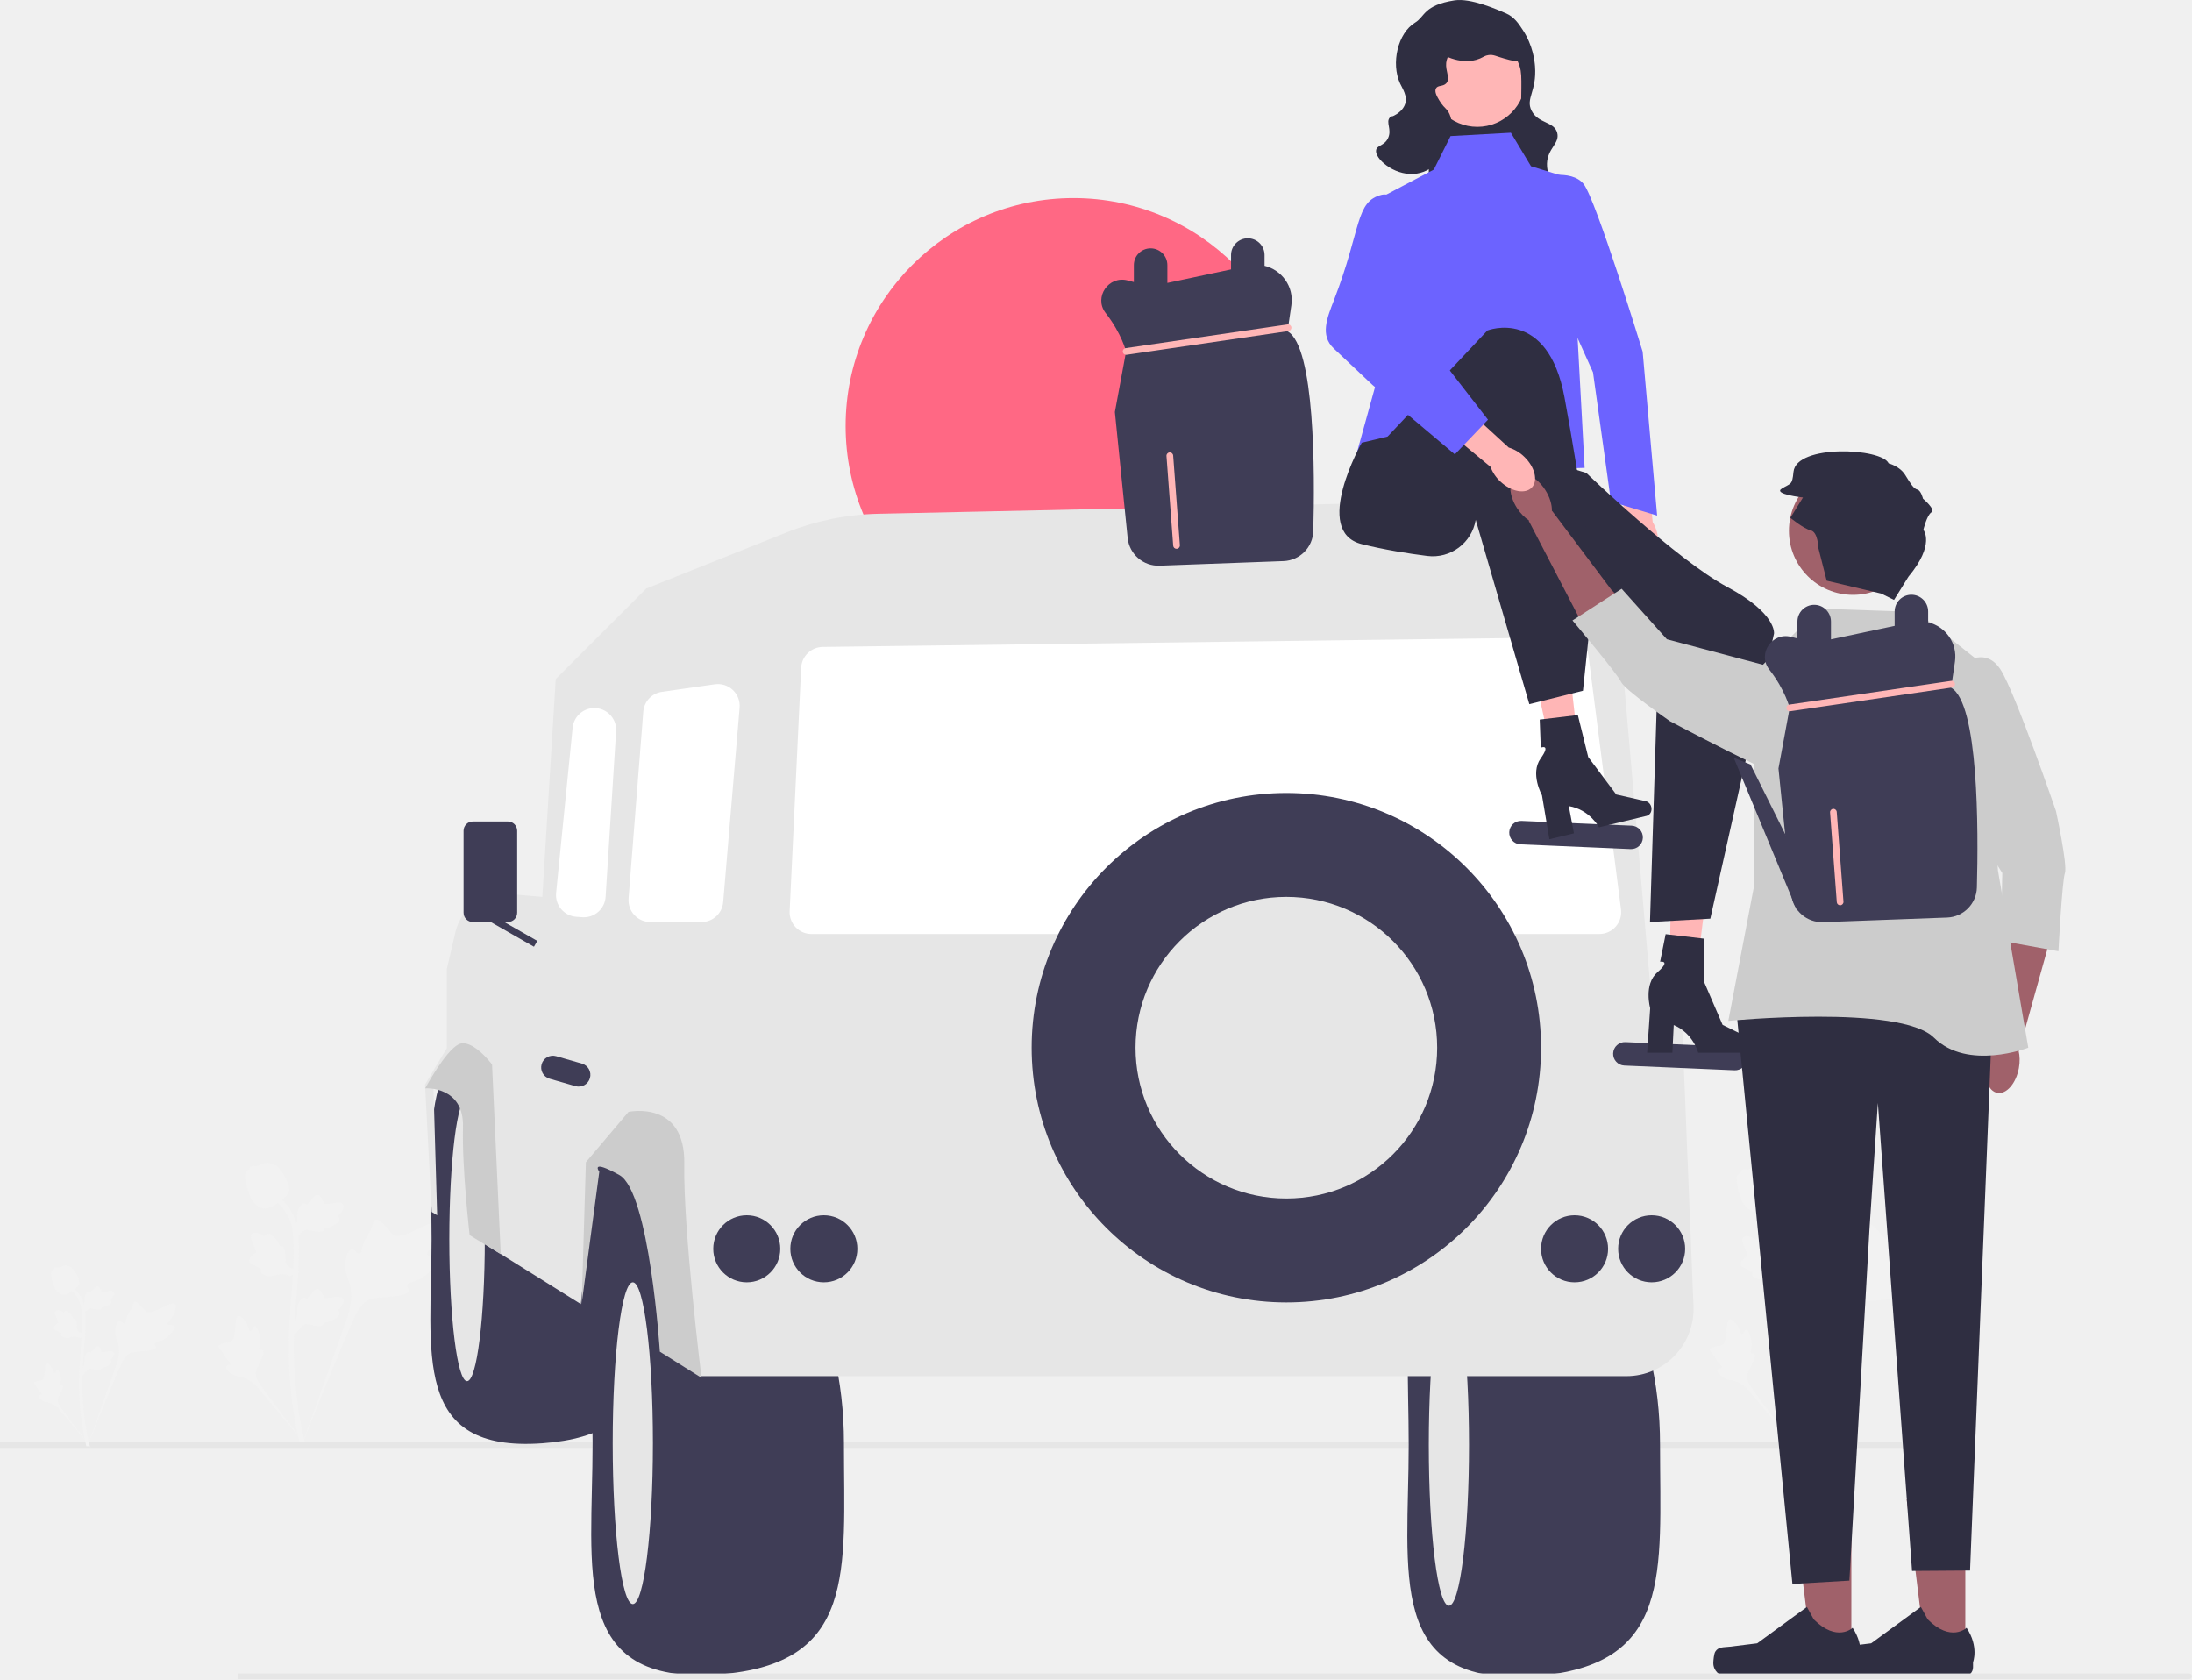
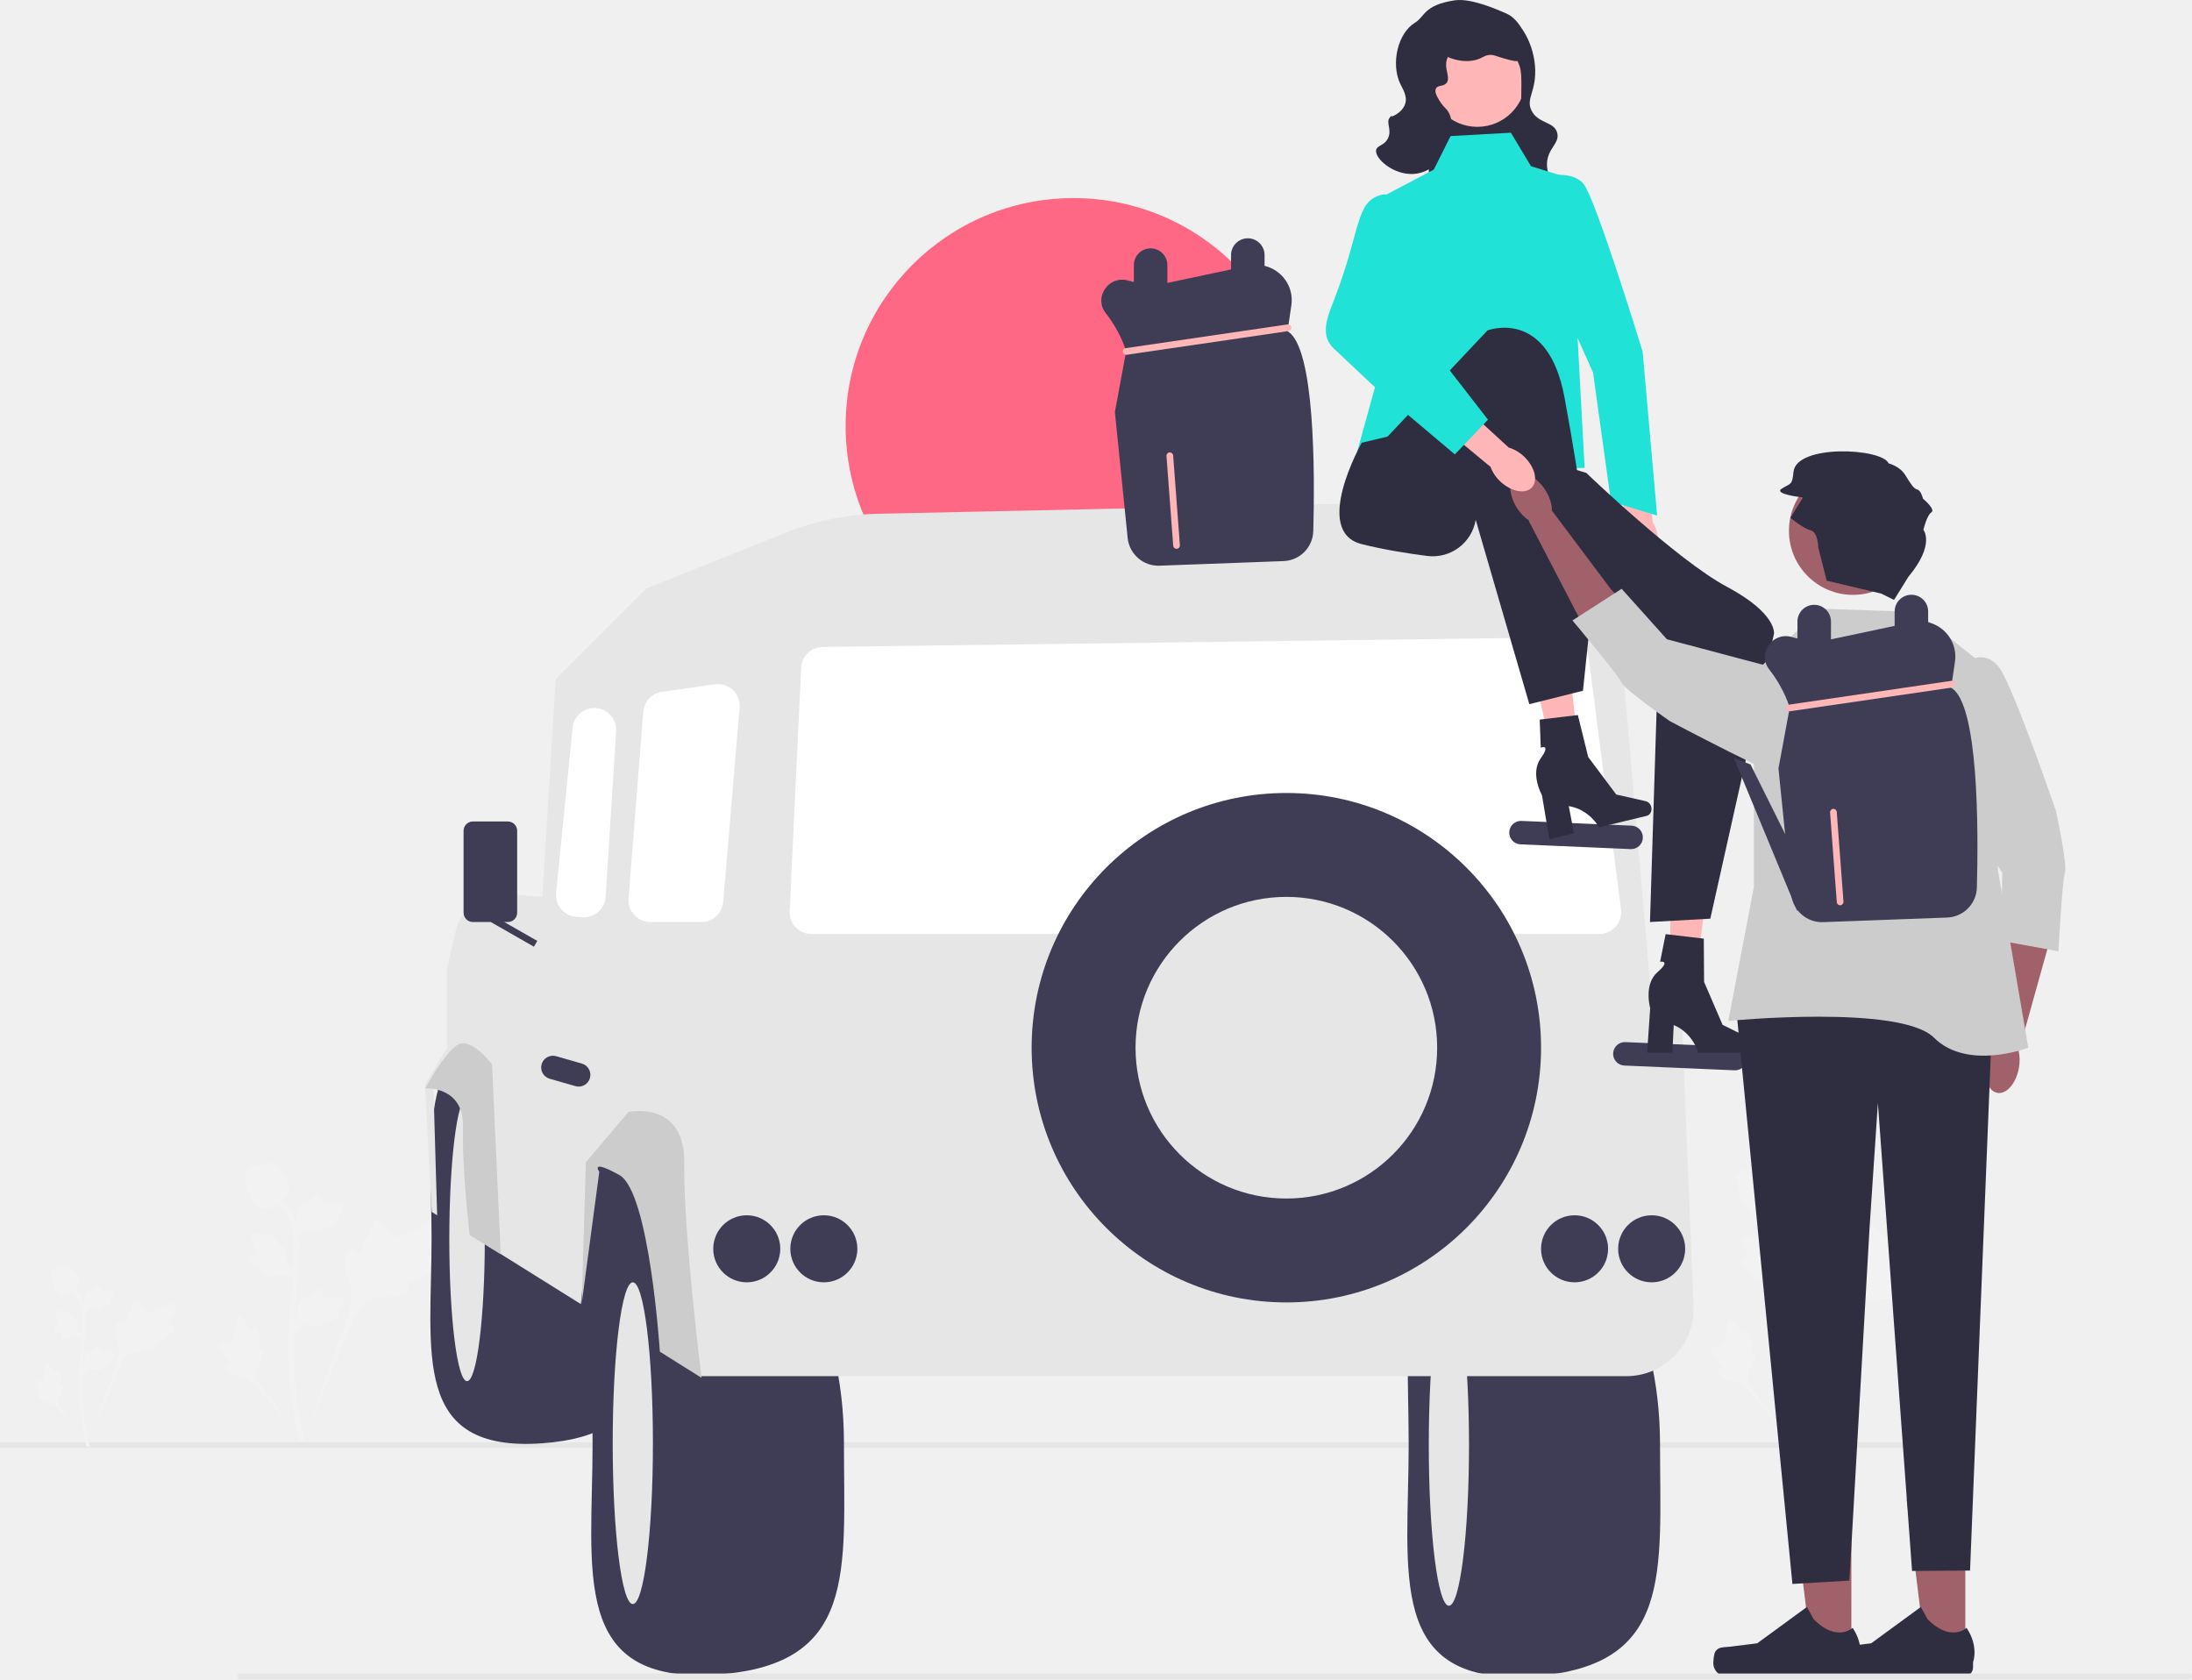
<svg xmlns="http://www.w3.org/2000/svg" width="654.04" height="501.005" viewBox="0 0 654.04 501.005">
  <g>
    <path d="M130.685,375.14c-.526-.888-2.803,.063-3.222-.743-.417-.803,1.698-2.025,2.907-4.819,.218-.504,1.592-3.678,.575-4.658-1.927-1.857-10.747,5.806-13.834,3.298-.677-.55-1.151-1.649-3.201-3.432-.816-.71-1.309-1.03-1.786-.911-.677,.169-.731,1.076-1.457,2.858-1.089,2.673-1.733,2.511-2.368,4.644-.471,1.583-.363,2.503-.918,2.683-.784,.254-1.506-1.425-2.501-1.275-1.014,.153-1.628,2.108-1.821,3.572-.364,2.747,.645,4.559,1.204,6.465,.608,2.071,.968,5.221-.435,9.68l-13.888,39.129c3.066-8.029,11.944-30.039,15.674-38.219,1.077-2.361,2.266-4.756,4.707-5.701,2.351-.91,5.579-.367,9.694-1.358,.481-.116,1.814-.455,1.982-1.24,.139-.649-.646-1.011-.525-1.618,.162-.815,1.705-.825,3.6-1.765,1.337-.663,2.17-1.451,2.886-2.129,.216-.204,3.426-3.28,2.725-4.462Z" fill="#f2f2f2" />
    <path d="M76.045,395.739c-.587,.002-.778,1.394-1.294,1.367-.514-.027-.504-1.418-1.526-2.817-.184-.252-1.346-1.842-2.12-1.626-1.467,.41-.252,6.95-2.373,7.741-.466,.174-1.141,.089-2.608,.581-.584,.196-.883,.345-.962,.614-.112,.381,.317,.669,.982,1.54,.998,1.306,.732,1.575,1.596,2.502,.641,.688,1.124,.901,1.052,1.224-.102,.458-1.134,.328-1.347,.859-.217,.542,.565,1.407,1.228,1.925,1.243,.971,2.424,.999,3.521,1.274,1.192,.299,2.842,1.031,4.626,3.007l15.198,18.106c-3.056-3.822-11.297-14.529-14.236-18.72-.848-1.21-1.681-2.484-1.44-3.955,.232-1.416,1.43-2.844,2.131-5.15,.082-.269,.3-1.022-.036-1.331-.278-.255-.682,.025-.946-.209-.353-.314,.087-1.075,.173-2.276,.06-.847-.086-1.484-.212-2.031-.038-.165-.622-2.628-1.404-2.625Z" fill="#f2f2f2" />
    <path d="M87.765,398.37l-.354-3.16,.162-.24c.748-1.108,1.13-2.189,1.134-3.216,.001-.163-.007-.326-.014-.493-.031-.659-.069-1.478,.359-2.433,.24-.532,.912-1.765,1.924-1.613,.272,.038,.478,.163,.635,.31,.023-.037,.047-.073,.072-.113,.315-.481,.564-.687,.805-.885,.185-.153,.375-.31,.674-.682,.131-.163,.233-.307,.32-.427,.262-.365,.603-.799,1.206-.792,.644,.031,.981,.563,1.204,.915,.399,.629,.58,1.082,.7,1.382,.043,.11,.093,.233,.118,.272,.207,.305,1.894,.02,2.529-.084,1.427-.238,2.662-.444,3.171,.456,.365,.644,.094,1.495-.829,2.598-.288,.343-.593,.604-.865,.809,.225,.134,.426,.34,.508,.664h0c.192,.766-.466,1.533-1.956,2.284-.37,.188-.868,.438-1.566,.558-.329,.056-.625,.07-.878,.078-.005,.146-.04,.305-.129,.468-.262,.481-.806,.709-1.627,.654-.903-.047-1.647-.22-2.303-.371-.573-.131-1.066-.243-1.454-.217-.719,.058-1.272,.633-1.922,1.379l-1.623,1.896Z" fill="#f2f2f2" />
    <path d="M89.407,379.558l-2.966,1.144-.273-.096c-1.261-.443-2.404-.537-3.399-.281-.158,.041-.314,.089-.473,.139-.63,.197-1.413,.441-2.445,.27-.576-.097-1.939-.435-2.048-1.452-.032-.273,.037-.504,.139-.692-.041-.013-.083-.026-.127-.041-.545-.183-.807-.372-1.06-.554-.194-.14-.395-.284-.831-.479-.191-.086-.356-.148-.494-.201-.419-.161-.926-.381-1.072-.966-.134-.63,.296-1.092,.58-1.397,.507-.545,.899-.835,1.16-1.027,.095-.07,.202-.149,.233-.183,.243-.278-.461-1.837-.723-2.425-.592-1.32-1.105-2.463-.363-3.183,.53-.516,1.422-.47,2.723,.143,.405,.191,.735,.421,1.002,.632,.073-.252,.221-.499,.513-.66h0c.692-.38,1.601,.062,2.705,1.313,.275,.31,.644,.729,.937,1.373,.138,.304,.226,.587,.298,.83,.143-.032,.305-.039,.486,.006,.531,.131,.891,.6,1.046,1.408,.183,.886,.205,1.649,.226,2.322,.018,.587,.036,1.093,.159,1.461,.238,.68,.935,1.07,1.822,1.51l2.246,1.088Z" fill="#f2f2f2" />
    <path d="M87.765,370.25l-.354-3.16,.162-.24c.748-1.108,1.13-2.189,1.134-3.216,.001-.163-.007-.326-.014-.493-.031-.659-.069-1.478,.359-2.433,.24-.532,.912-1.765,1.924-1.613,.272,.038,.478,.163,.635,.31,.023-.037,.047-.073,.072-.113,.315-.481,.564-.687,.805-.885,.185-.153,.375-.31,.674-.682,.131-.163,.233-.307,.32-.427,.262-.365,.603-.799,1.206-.792,.644,.031,.981,.563,1.204,.915,.399,.629,.58,1.082,.7,1.382,.043,.11,.093,.233,.118,.272,.207,.305,1.894,.02,2.529-.084,1.427-.238,2.662-.444,3.171,.456,.365,.644,.094,1.495-.829,2.598-.288,.343-.593,.604-.865,.809,.225,.134,.426,.34,.508,.664h0c.192,.766-.466,1.533-1.956,2.284-.37,.188-.868,.438-1.566,.558-.329,.056-.625,.07-.878,.078-.005,.146-.04,.305-.129,.468-.262,.481-.806,.709-1.627,.654-.903-.047-1.647-.22-2.303-.371-.573-.131-1.066-.243-1.454-.217-.719,.058-1.272,.633-1.922,1.379l-1.623,1.896Z" fill="#f2f2f2" />
    <path d="M90.998,431.58l-.662-.415-.16-.764,.16,.764-.772,.088c-.012-.072-.054-.236-.117-.494-.346-1.413-1.399-5.712-2.278-12.483-.613-4.726-.96-9.585-1.032-14.445-.072-4.867,.159-8.551,.343-11.512,.14-2.234,.309-4.36,.475-6.432,.442-5.535,.86-10.763,.549-16.551-.069-1.292-.213-3.982-1.784-6.844-.912-1.66-2.167-3.134-3.732-4.379l.973-1.224c1.728,1.376,3.117,3.009,4.129,4.851,1.742,3.173,1.899,6.104,1.975,7.512,.316,5.89-.106,11.169-.553,16.757-.165,2.064-.334,4.182-.473,6.406-.183,2.934-.411,6.586-.34,11.39,.07,4.801,.413,9.601,1.018,14.268,.868,6.685,1.906,10.92,2.247,12.312,.182,.743,.22,.899,.034,1.193Z" fill="#f2f2f2" />
    <path d="M79.123,360.596c-.064,0-.129-.002-.195-.006-1.33-.072-2.562-.868-3.662-2.366-.516-.705-.78-1.509-1.306-3.112-.082-.247-.478-1.501-.719-3.227-.158-1.127-.138-1.599,.085-2.015,.248-.464,.649-.787,1.101-1.005-.02-.15-.004-.304,.061-.461,.266-.651,.974-.566,1.357-.525,.194,.024,.436,.056,.696,.043,.41-.02,.631-.142,.965-.325,.32-.175,.717-.394,1.307-.514,1.163-.243,2.137,.087,2.458,.195,1.69,.563,2.523,1.877,3.487,3.398,.192,.305,.852,1.416,1.288,2.938,.314,1.098,.27,1.587,.175,1.95-.192,.746-.646,1.173-1.799,2.116-1.204,.987-1.808,1.481-2.327,1.782-1.208,.697-1.966,1.135-2.973,1.135Z" fill="#f2f2f2" />
  </g>
  <g>
    <path d="M575.685,376.14c-.526-.888-2.803,.063-3.222-.743-.417-.803,1.698-2.025,2.907-4.819,.218-.504,1.592-3.678,.575-4.658-1.927-1.857-10.747,5.806-13.834,3.298-.677-.55-1.151-1.649-3.201-3.432-.816-.71-1.309-1.03-1.786-.911-.677,.169-.731,1.076-1.457,2.858-1.089,2.673-1.733,2.511-2.368,4.644-.471,1.583-.363,2.503-.918,2.683-.784,.254-1.506-1.425-2.501-1.275-1.014,.153-1.628,2.108-1.821,3.572-.364,2.747,.645,4.559,1.204,6.465,.608,2.071,.968,5.221-.435,9.68l-13.888,39.129c3.066-8.029,11.944-30.039,15.674-38.219,1.077-2.361,2.266-4.756,4.707-5.701,2.351-.91,5.579-.367,9.694-1.358,.481-.116,1.814-.455,1.982-1.24,.139-.649-.646-1.011-.525-1.618,.162-.815,1.705-.825,3.6-1.765,1.337-.663,2.17-1.451,2.886-2.129,.216-.204,3.426-3.28,2.725-4.462Z" fill="#f2f2f2" />
    <path d="M521.045,396.739c-.587,.002-.778,1.394-1.294,1.367-.514-.027-.504-1.418-1.526-2.817-.184-.252-1.346-1.842-2.12-1.626-1.467,.41-.252,6.95-2.373,7.741-.466,.174-1.141,.089-2.608,.581-.584,.196-.883,.345-.962,.614-.112,.381,.317,.669,.982,1.54,.998,1.306,.732,1.575,1.596,2.502,.641,.688,1.124,.901,1.052,1.224-.102,.458-1.134,.328-1.347,.859-.217,.542,.565,1.407,1.228,1.925,1.243,.971,2.424,.999,3.521,1.274,1.192,.299,2.842,1.031,4.626,3.007l15.198,18.106c-3.056-3.822-11.297-14.529-14.236-18.72-.848-1.21-1.681-2.484-1.44-3.955,.232-1.416,1.43-2.844,2.131-5.15,.082-.269,.3-1.022-.036-1.331-.278-.255-.682,.025-.946-.209-.353-.314,.087-1.075,.173-2.276,.06-.847-.086-1.484-.212-2.031-.038-.165-.622-2.628-1.404-2.625Z" fill="#f2f2f2" />
    <path d="M532.765,399.37l-.354-3.16,.162-.24c.748-1.108,1.13-2.189,1.134-3.216,.001-.163-.007-.326-.014-.493-.031-.659-.069-1.478,.359-2.433,.24-.532,.912-1.765,1.924-1.613,.272,.038,.478,.163,.635,.31,.023-.037,.047-.073,.072-.113,.315-.481,.564-.687,.805-.885,.185-.153,.375-.31,.674-.682,.131-.163,.233-.307,.32-.427,.262-.365,.603-.799,1.206-.792,.644,.031,.981,.563,1.204,.915,.399,.629,.58,1.082,.7,1.382,.043,.11,.093,.233,.118,.272,.207,.305,1.894,.02,2.529-.084,1.427-.238,2.662-.444,3.171,.456,.365,.644,.094,1.495-.829,2.598-.288,.343-.593,.604-.865,.809,.225,.134,.426,.34,.508,.664h0c.192,.766-.466,1.533-1.956,2.284-.37,.188-.868,.438-1.566,.558-.329,.056-.625,.07-.878,.078-.005,.146-.04,.305-.129,.468-.262,.481-.806,.709-1.627,.654-.903-.047-1.647-.22-2.303-.371-.573-.131-1.066-.243-1.454-.217-.719,.058-1.272,.633-1.922,1.379l-1.623,1.896Z" fill="#f2f2f2" />
    <path d="M534.407,380.558l-2.966,1.144-.273-.096c-1.261-.443-2.404-.537-3.399-.281-.158,.041-.314,.089-.473,.139-.63,.197-1.413,.441-2.445,.27-.576-.097-1.939-.435-2.048-1.452-.032-.273,.037-.504,.139-.692-.041-.013-.083-.026-.127-.041-.545-.183-.807-.372-1.06-.554-.194-.14-.395-.284-.831-.479-.191-.086-.356-.148-.494-.201-.419-.161-.926-.381-1.072-.966-.134-.63,.296-1.092,.58-1.397,.507-.545,.899-.835,1.16-1.027,.095-.07,.202-.149,.233-.183,.243-.278-.461-1.837-.723-2.425-.592-1.32-1.105-2.463-.363-3.183,.53-.516,1.422-.47,2.723,.143,.405,.191,.735,.421,1.002,.632,.073-.252,.221-.499,.513-.66h0c.692-.38,1.601,.062,2.705,1.313,.275,.31,.644,.729,.937,1.373,.138,.304,.226,.587,.298,.83,.143-.032,.305-.039,.486,.006,.531,.131,.891,.6,1.046,1.408,.183,.886,.205,1.649,.226,2.322,.018,.587,.036,1.093,.159,1.461,.238,.68,.935,1.07,1.822,1.51l2.246,1.088Z" fill="#f2f2f2" />
    <path d="M532.765,371.25l-.354-3.16,.162-.24c.748-1.108,1.13-2.189,1.134-3.216,.001-.163-.007-.326-.014-.493-.031-.659-.069-1.478,.359-2.433,.24-.532,.912-1.765,1.924-1.613,.272,.038,.478,.163,.635,.31,.023-.037,.047-.073,.072-.113,.315-.481,.564-.687,.805-.885,.185-.153,.375-.31,.674-.682,.131-.163,.233-.307,.32-.427,.262-.365,.603-.799,1.206-.792,.644,.031,.981,.563,1.204,.915,.399,.629,.58,1.082,.7,1.382,.043,.11,.093,.233,.118,.272,.207,.305,1.894,.02,2.529-.084,1.427-.238,2.662-.444,3.171,.456,.365,.644,.094,1.495-.829,2.598-.288,.343-.593,.604-.865,.809,.225,.134,.426,.34,.508,.664h0c.192,.766-.466,1.533-1.956,2.284-.37,.188-.868,.438-1.566,.558-.329,.056-.625,.07-.878,.078-.005,.146-.04,.305-.129,.468-.262,.481-.806,.709-1.627,.654-.903-.047-1.647-.22-2.303-.371-.573-.131-1.066-.243-1.454-.217-.719,.058-1.272,.633-1.922,1.379l-1.623,1.896Z" fill="#f2f2f2" />
    <path d="M535.998,432.58l-.662-.415-.16-.764,.16,.764-.772,.088c-.012-.072-.054-.236-.117-.494-.346-1.413-1.399-5.712-2.278-12.483-.613-4.726-.96-9.585-1.032-14.445-.072-4.867,.159-8.551,.343-11.512,.14-2.234,.309-4.36,.475-6.432,.442-5.535,.86-10.763,.549-16.551-.069-1.292-.213-3.982-1.784-6.844-.912-1.66-2.167-3.134-3.732-4.379l.973-1.224c1.728,1.376,3.117,3.009,4.129,4.851,1.742,3.173,1.899,6.104,1.975,7.512,.316,5.89-.106,11.169-.553,16.757-.165,2.064-.334,4.182-.473,6.406-.183,2.934-.411,6.586-.34,11.39,.07,4.801,.413,9.601,1.018,14.268,.868,6.685,1.906,10.92,2.247,12.312,.182,.743,.22,.899,.034,1.193Z" fill="#f2f2f2" />
    <path d="M524.123,361.596c-.064,0-.129-.002-.195-.006-1.33-.072-2.562-.868-3.662-2.366-.516-.705-.78-1.509-1.306-3.112-.082-.247-.478-1.501-.719-3.227-.158-1.127-.138-1.599,.085-2.015,.248-.464,.649-.787,1.101-1.005-.02-.15-.004-.304,.061-.461,.266-.651,.974-.566,1.357-.525,.194,.024,.436,.056,.696,.043,.41-.02,.631-.142,.965-.325,.32-.175,.717-.394,1.307-.514,1.163-.243,2.137,.087,2.458,.195,1.69,.563,2.523,1.877,3.487,3.398,.192,.305,.852,1.416,1.288,2.938,.314,1.098,.27,1.587,.175,1.95-.192,.746-.646,1.173-1.799,2.116-1.204,.987-1.808,1.481-2.327,1.782-1.208,.697-1.966,1.135-2.973,1.135Z" fill="#f2f2f2" />
  </g>
  <circle cx="320.315" cy="127.1" r="68" fill="#ff6884" />
  <path d="M583.04,431.165h0c0,.464-.376,.84-.84,.84H0v-1.68H582.2c.464,0,.84,.376,.84,.84Z" fill="#e6e6e6" />
  <path d="M495.315,431.1c0,38.108,4,66-37.5,69-44.563,3.221-37.5-30.892-37.5-69s-6-76,37.5-69c20.448,3.29,37.5,30.892,37.5,69Z" fill="#3f3d56" />
  <ellipse cx="432.315" cy="431.1" rx="6" ry="48" fill="#e6e6e6" />
  <path d="M194.953,369.734c0,33.629,3.53,58.244-33.093,60.891-39.326,2.843-33.093-27.262-33.093-60.891s-5.295-67.069,33.093-60.891c18.045,2.904,33.093,27.262,33.093,60.891Z" fill="#3f3d56" />
  <ellipse cx="139.357" cy="369.734" rx="5.295" ry="42.359" fill="#e6e6e6" />
  <path d="M251.815,430.6c0,38.108,4,66-37.5,69-44.563,3.221-37.5-30.892-37.5-69s-6-76,37.5-69c20.448,3.29,37.5,30.892,37.5,69Z" fill="#3f3d56" />
  <ellipse cx="188.815" cy="430.6" rx="6" ry="48" fill="#e6e6e6" />
  <path d="M133.315,289.1v23.654l-6.5,10.846,2,38,1.618,1-1.118-38.5c11.393-4.242,15.119,3.571,14,19l-2,26,32,20,4-41,15-7,16.5,69.5H485.264c11.396,0,20.502-9.483,20.041-20.869l-3.489-86.131-9.413-9.413-8.72-100.865c-2.175-25.154-23.503-44.299-48.745-43.755l-172.934,3.727c-9.382,.202-18.651,2.091-27.363,5.576l-41.824,16.73-26.996,26.996-4.004,65.004-10.207-.888c-7.343-.638-14.039,4.214-15.719,11.391l-2.574,10.997Z" fill="#e6e6e6" />
  <circle cx="222.815" cy="372.6" r="10" fill="#3f3d56" />
  <circle cx="245.815" cy="372.6" r="10" fill="#3f3d56" />
  <circle cx="469.815" cy="372.6" r="10" fill="#3f3d56" />
  <circle cx="492.815" cy="372.6" r="10" fill="#3f3d56" />
  <path d="M477.21,278.672H242.116c-1.797,0-3.47-.716-4.71-2.017s-1.877-3.006-1.792-4.801l3.435-72.625c.163-3.434,2.982-6.158,6.419-6.202l221.984-2.857c3.278-.031,6.12,2.399,6.541,5.682l9.675,75.482c.238,1.854-.334,3.724-1.57,5.128-1.236,1.404-3.017,2.21-4.887,2.21Z" fill="#fff" />
  <path d="M209.292,275.1h-15.254c-1.81,0-3.552-.762-4.78-2.091-1.229-1.329-1.852-3.126-1.709-4.931l4.391-55.721c.241-3.06,2.531-5.5,5.569-5.934l15.763-2.252c1.974-.28,3.939,.342,5.389,1.711,1.451,1.37,2.186,3.295,2.018,5.282l-4.899,57.973c-.287,3.398-3.076,5.962-6.487,5.962Z" fill="#fff" />
  <path d="M174.213,273.684c-.158,0-.316-.006-.475-.017l-1.791-.128c-1.769-.127-3.373-.943-4.516-2.3-1.143-1.357-1.674-3.076-1.498-4.842l4.927-49.273c.292-2.917,2.515-5.291,5.408-5.773,1.971-.331,3.952,.251,5.434,1.591,1.482,1.338,2.26,3.249,2.133,5.242l-3.137,49.402c-.111,1.745-.897,3.34-2.214,4.49-1.197,1.046-2.698,1.607-4.271,1.607Z" fill="#fff" />
  <path d="M149.409,374.214l-2.594-56.614s-6-8-10-6-9.941,13.122-9.941,13.122c0,0,11.594-.76,11.268,11.559-.327,12.319,1.986,32.248,1.986,32.248l9.281,5.685Z" fill="#ccc" />
  <path d="M173.559,389.006l1.256-42.236,12.72-15.024s17-3.673,16.64,15.591,5.14,63.764,5.14,63.764l-12.431-7.808s-3.069-47.692-12.069-52.692-6-1-6-1l-5.256,39.406Z" fill="#ccc" />
  <path d="M160.311,280.732l-9.856-5.632h1.076c1.537,0,2.783-1.246,2.783-2.784v-24.433c0-1.537-1.246-2.783-2.783-2.783h-10.433c-1.537,0-2.783,1.246-2.783,2.783v24.433c0,1.537,1.246,2.784,2.783,2.784h5.326l12.894,7.368,.992-1.736Z" fill="#3f3d56" />
  <rect x="161.315" y="316.1" width="15" height="7" rx="3.5" ry="3.5" transform="translate(94.90051 -34.20692) rotate(16.04325)" fill="#3f3d56" />
  <rect x="450.304" y="245.637" width="39.905" height="7" rx="3.5" ry="3.5" transform="translate(11.18191 -20.04865) rotate(2.47172)" fill="#3f3d56" />
  <rect x="481.304" y="311.637" width="39.905" height="7" rx="3.5" ry="3.5" transform="translate(14.05709 -21.32416) rotate(2.47172)" fill="#3f3d56" />
  <circle cx="383.815" cy="312.6" r="76" fill="#3f3d56" />
  <circle cx="383.815" cy="312.6" r="45" fill="#e6e6e6" />
  <g>
    <path id="b-942" d="M484.507,161.667c.383,4.436,2.982,7.835,5.805,7.591s4.801-4.038,4.418-8.475c-.129-1.775-.681-3.493-1.61-5.011l-1.858-18.776-8.793,1.06,2.765,18.398c-.655,1.655-.905,3.443-.728,5.214Z" fill="#ffb6b6" />
-     <path d="M459.058,52.975s9.702-2.733,13.431,1.894,17.64,50.064,17.64,50.064l4.319,48.901-13.773-4.168-5.36-38.565-9-20-7.257-38.126Z" fill="#6c63ff" />
+     <path d="M459.058,52.975s9.702-2.733,13.431,1.894,17.64,50.064,17.64,50.064l4.319,48.901-13.773-4.168-5.36-38.565-9-20-7.257-38.126Z" fill="#20E2D7" />
  </g>
  <g>
    <rect x="426.323" y="23.558" width="29.568" height="28.039" fill="#2f2e41" />
    <circle cx="440.795" cy="23.426" r="14.417" fill="#ffb6b6" />
    <path d="M433.97,.107c-9.214,1.426-8.775,4.85-11.725,6.627-5.198,3.131-7.249,12.174-4.504,18.141,.733,1.594,2.28,3.769,1.529,6.118-.576,1.803-2.237,2.866-2.549,3.059-2.553,1.576-.885-.299-2.039,1.02-1.273,1.455,.699,3.511-.51,6.118-1.072,2.311-3.282,2.116-3.569,3.569-.494,2.502,5.178,7.533,11.215,7.137,5.375-.352,9.368-4.897,10.706-9.176,.896-2.867,1.282-7.798-1.02-10.196-.323-.336-1.205-1.151-2.039-2.549-.66-1.107-1.529-2.563-1.02-3.569,.542-1.071,2.08-.507,3.059-1.529,1.328-1.386-.25-3.728,0-6.118,.423-4.047,6.157-8.914,12.235-8.157,6.895,.859,9.424,8.357,9.686,9.176,.542,1.698,.531,3.341,.51,6.627-.031,4.716-.051,7.671-1.529,10.706-2.127,4.364-4.837,3.893-5.608,7.137-1.202,5.058,4.451,10.139,5.098,10.706,4.794,4.202,12.034,5.466,13.255,3.569,1.1-1.71-3.729-4.369-3.569-9.686,.139-4.607,3.868-6.012,3.059-9.176-.89-3.483-5.64-2.689-7.647-6.627-1.873-3.676,1.579-5.716,1.02-13.255-.118-1.595-.619-6.171-3.569-10.706-1.299-1.998-2.621-4.029-5.098-5.098-2.773-1.196-10.504-4.621-15.378-3.866Z" fill="#2f2e41" />
    <path d="M427.853,12.852c.374,3.157,5.114,4.704,7.137,5.098,.857,.167,3.752,.731,6.627-.51,1.063-.459,1.45-.873,2.549-1.02,1.488-.198,2.237,.368,4.588,1.02,2.614,.725,3.922,1.087,4.588,.51,1.09-.944,.253-4.032-1.02-6.118-2.352-3.856-6.658-5.051-8.666-5.608-2.294-.636-6.951-1.928-11.215,.51-.57,.326-4.968,2.91-4.588,6.118Z" fill="#2f2e41" />
  </g>
  <g>
    <polygon points="498.028 296.498 505.387 296.672 509.488 263.614 498.629 263.358 498.028 296.498" fill="#ffb6b6" />
    <path d="M523.273,311.85h0c0,1.243-.882,2.251-1.97,2.251h-14.605s-1.437-5.778-7.297-8.264l-.404,8.264h-7.534l.913-13.288s-2.015-7.109,2.17-10.743c4.186-3.634,.795-3.128,.795-3.128l1.647-8.224,11.385,1.339,.084,12.91,5.525,12.815,8.104,4.003c.721,.356,1.188,1.168,1.188,2.066l0,0Z" fill="#2f2e41" />
  </g>
  <g>
    <polygon points="464.574 231.751 471.77 230.202 468.041 197.1 457.422 199.386 464.574 231.751" fill="#ffb6b6" />
    <path d="M492.705,240.785h0c.29,1.209-.332,2.394-1.39,2.648l-14.202,3.41s-2.746-5.282-9.025-6.332l1.536,8.13-7.326,1.759-2.214-13.134s-3.619-6.442-.398-10.953c3.222-4.511,.043-3.227,.043-3.227l-.319-8.381,11.383-1.356,3.095,12.534,8.364,11.171,8.815,2.001c.785,.178,1.428,.858,1.638,1.731h0Z" fill="#2f2e41" />
  </g>
-   <polygon points="450.815 39.6 432.815 40.6 427.815 50.6 408.815 60.6 411.815 109.911 404.96 134.714 405.815 141.6 472.815 139.6 468.815 65.6 469.815 53.6 456.815 49.6 450.815 39.6" fill="#6c63ff" />
+   <polygon points="450.815 39.6 432.815 40.6 427.815 50.6 408.815 60.6 411.815 109.911 404.96 134.714 405.815 141.6 472.815 139.6 468.815 65.6 469.815 53.6 456.815 49.6 450.815 39.6" fill="#20E2D7" />
  <path d="M406.315,132.1s-15,26.504,0,30.252c6.673,1.667,13.742,2.791,19.533,3.524,6.934,.878,13.318-3.882,14.467-10.776h0l16,55,16-4,3-28.63,19.441,19.441-2.441,78.189,18-1,19-85s1-6-14-14-42-34-42-34l-46-14-21,5Z" fill="#2f2e41" />
  <path d="M437.815,149.6l-26-17,32-34s18-7,23,20,8,51,8,51l-37-20Z" fill="#2f2e41" />
  <g>
    <path d="M384.17,98.849l1.139-7.748c.83-5.647-2.915-10.575-7.994-11.788v-3.212c0-2.761-2.239-5-5-5s-5,2.239-5,5v4.285l-19,4.03v-5.315c0-2.761-2.239-5-5-5s-5,2.239-5,5v5.052l-1.889-.493c-5.641-1.472-10.097,5-6.589,9.656,.045,.06,.091,.12,.138,.181,4.683,6.022,6.022,11.374,6.022,11.374l-3.345,18.065,3.81,37.558c.491,4.841,4.657,8.468,9.519,8.288l36.993-1.37c4.858-.18,8.748-4.097,8.88-8.957,.471-17.311,.525-54.986-7.685-59.604Z" fill="#3f3d56" />
    <path d="M351.051,163.744c-.519,0-.957-.4-.996-.925l-2.007-26.763c-.042-.551,.372-1.031,.922-1.072,.546-.043,1.031,.372,1.072,.922l2.007,26.763c.042,.551-.372,1.031-.922,1.072-.025,.002-.051,.003-.076,.003Z" fill="#ffb6b6" />
    <path d="M335.996,105.87c-.488,0-.915-.358-.988-.855-.08-.546,.298-1.054,.844-1.134l48.329-7.083c.546-.079,1.054,.298,1.134,.844s-.298,1.054-.844,1.134l-48.329,7.083c-.049,.007-.098,.011-.146,.011Z" fill="#ffb6b6" />
  </g>
  <g>
    <path d="M52.097,395.616c-.337-.568-1.794,.04-2.062-.475-.267-.514,1.087-1.296,1.861-3.085,.14-.322,1.019-2.355,.368-2.982-1.234-1.189-6.88,3.716-8.855,2.111-.434-.352-.737-1.055-2.049-2.197-.522-.454-.838-.659-1.143-.583-.434,.108-.468,.688-.933,1.829-.697,1.711-1.109,1.608-1.516,2.973-.302,1.013-.233,1.602-.587,1.717-.502,.162-.964-.912-1.601-.816-.649,.098-1.042,1.35-1.166,2.287-.233,1.758,.413,2.918,.771,4.138,.389,1.326,.62,3.342-.278,6.196l-8.89,25.047c1.963-5.14,7.645-19.228,10.033-24.464,.689-1.511,1.45-3.044,3.013-3.649,1.505-.583,3.571-.235,6.205-.869,.308-.074,1.161-.291,1.269-.794,.089-.415-.413-.647-.336-1.036,.103-.522,1.091-.528,2.305-1.13,.856-.424,1.389-.929,1.847-1.363,.138-.131,2.193-2.1,1.744-2.856Z" fill="#f2f2f2" />
    <path d="M17.122,408.802c-.376,.001-.498,.892-.828,.875-.329-.017-.323-.908-.977-1.803-.118-.162-.862-1.179-1.357-1.041-.939,.263-.161,4.449-1.519,4.955-.298,.111-.731,.057-1.67,.372-.374,.125-.565,.221-.616,.393-.072,.244,.203,.428,.629,.986,.639,.836,.469,1.008,1.022,1.602,.41,.44,.719,.577,.673,.784-.065,.293-.726,.21-.862,.55-.139,.347,.362,.901,.786,1.232,.796,.622,1.552,.639,2.254,.816,.763,.192,1.819,.66,2.961,1.924l9.728,11.59c-1.956-2.446-7.232-9.3-9.112-11.983-.543-.774-1.076-1.59-.922-2.532,.148-.907,.915-1.82,1.364-3.296,.052-.172,.192-.654-.023-.852-.178-.163-.437,.016-.605-.134-.226-.201,.056-.688,.111-1.457,.039-.542-.055-.95-.136-1.3-.024-.106-.398-1.682-.898-1.68Z" fill="#f2f2f2" />
    <path d="M24.624,410.486l-.227-2.022,.104-.153c.479-.709,.723-1.401,.726-2.059,0-.104-.004-.209-.009-.315-.02-.422-.044-.946,.229-1.558,.153-.341,.584-1.13,1.231-1.032,.174,.024,.306,.104,.406,.198l.046-.072c.202-.308,.361-.439,.515-.566,.118-.098,.24-.198,.432-.437,.084-.104,.149-.196,.205-.273,.167-.233,.386-.512,.772-.507,.412,.02,.628,.36,.771,.586,.255,.402,.371,.692,.448,.885,.028,.07,.06,.149,.076,.174,.133,.195,1.212,.013,1.619-.054,.914-.152,1.704-.284,2.03,.292,.233,.412,.06,.957-.531,1.663-.184,.22-.38,.387-.554,.518,.144,.086,.273,.218,.325,.425h0c.123,.49-.298,.981-1.252,1.462-.237,.12-.556,.28-1.002,.357-.21,.036-.4,.045-.562,.05-.003,.094-.025,.195-.083,.3-.167,.308-.516,.454-1.042,.419-.578-.03-1.054-.141-1.474-.237-.367-.084-.683-.155-.931-.139-.46,.037-.814,.405-1.23,.883l-1.039,1.214Z" fill="#f2f2f2" />
    <path d="M25.675,398.444l-1.899,.732-.175-.061c-.807-.283-1.539-.344-2.175-.18-.101,.026-.201,.057-.303,.089-.403,.126-.904,.283-1.565,.173-.369-.062-1.241-.278-1.311-.929-.021-.175,.023-.323,.089-.443l-.082-.026c-.349-.117-.517-.238-.679-.355-.124-.09-.253-.182-.532-.307-.122-.055-.228-.095-.316-.129-.268-.103-.593-.244-.686-.618-.086-.404,.189-.699,.371-.894,.324-.349,.576-.535,.742-.658,.061-.045,.129-.096,.149-.117,.155-.178-.295-1.176-.463-1.553-.379-.845-.707-1.576-.232-2.037,.339-.33,.91-.301,1.743,.092,.259,.122,.47,.269,.641,.404,.047-.161,.141-.319,.328-.422h0c.443-.243,1.025,.04,1.732,.84,.176,.199,.412,.466,.6,.879,.088,.194,.145,.375,.191,.531,.092-.02,.195-.025,.311,.004,.34,.084,.57,.384,.669,.901,.117,.567,.131,1.055,.144,1.486,.012,.376,.023,.7,.102,.935,.153,.436,.599,.685,1.166,.966l1.438,.697Z" fill="#f2f2f2" />
    <path d="M24.624,392.486l-.227-2.022,.104-.153c.479-.709,.723-1.401,.726-2.059,0-.104-.004-.209-.009-.315-.02-.422-.044-.946,.229-1.558,.153-.341,.584-1.13,1.231-1.032,.174,.024,.306,.104,.406,.198l.046-.072c.202-.308,.361-.439,.515-.566,.118-.098,.24-.198,.432-.437,.084-.104,.149-.196,.205-.273,.167-.233,.386-.512,.772-.507,.412,.02,.628,.36,.771,.586,.255,.402,.371,.692,.448,.885,.028,.07,.06,.149,.076,.174,.133,.195,1.212,.013,1.619-.054,.914-.152,1.704-.284,2.03,.292,.233,.412,.06,.957-.531,1.663-.184,.22-.38,.387-.554,.518,.144,.086,.273,.218,.325,.425h0c.123,.49-.298,.981-1.252,1.462-.237,.12-.556,.28-1.002,.357-.21,.036-.4,.045-.562,.05-.003,.094-.025,.195-.083,.3-.167,.308-.516,.454-1.042,.419-.578-.03-1.054-.141-1.474-.237-.367-.084-.683-.155-.931-.139-.46,.037-.814,.405-1.23,.883l-1.039,1.214Z" fill="#f2f2f2" />
    <path d="M26.693,431.744l-.424-.266-.103-.489,.103,.489-.494,.057c-.008-.046-.035-.151-.075-.316-.221-.904-.896-3.656-1.458-7.99-.393-3.025-.615-6.136-.661-9.246-.046-3.115,.102-5.474,.22-7.369,.089-1.43,.198-2.791,.304-4.117,.283-3.543,.55-6.89,.352-10.595-.044-.827-.136-2.549-1.142-4.381-.584-1.062-1.387-2.006-2.389-2.803l.623-.783c1.106,.881,1.995,1.926,2.643,3.105,1.115,2.031,1.216,3.907,1.264,4.809,.202,3.771-.068,7.149-.354,10.727-.105,1.321-.214,2.677-.303,4.101-.117,1.878-.263,4.216-.218,7.291,.045,3.073,.265,6.146,.652,9.133,.556,4.279,1.22,6.99,1.438,7.881,.116,.476,.141,.575,.021,.764Z" fill="#f2f2f2" />
    <path d="M19.092,386.307c-.041,0-.083-.001-.125-.004-.852-.046-1.64-.556-2.344-1.515-.33-.451-.499-.966-.836-1.992-.052-.158-.306-.961-.46-2.065-.101-.722-.088-1.023,.055-1.29,.159-.297,.416-.504,.705-.644-.013-.096-.002-.194,.039-.295,.17-.417,.624-.362,.869-.336,.124,.016,.279,.036,.446,.027,.263-.013,.404-.091,.618-.208,.205-.112,.459-.252,.836-.329,.744-.155,1.368,.056,1.573,.125,1.082,.36,1.615,1.201,2.232,2.175,.123,.195,.545,.906,.824,1.881,.201,.703,.173,1.016,.112,1.248-.123,.478-.414,.751-1.151,1.354-.771,.632-1.157,.948-1.489,1.141-.773,.446-1.258,.727-1.903,.727Z" fill="#f2f2f2" />
  </g>
  <g>
    <g>
      <path d="M611.308,281.689l.459-35.734-13.717-3.773,.415,39.513-3.156,29.198,.082,.031c-1.323,1.33-2.396,3.454-2.853,5.964-.834,4.581,.695,8.695,3.414,9.19,2.72,.495,5.601-2.817,6.434-7.397,.342-1.88,.281-3.677-.092-5.182l.122,.046,8.891-31.855Z" fill="#a0616a" />
      <path d="M586.361,197.69s6.225-4.76,10.619,2.197c4.394,6.957,16.478,42.111,16.478,42.111,0,0,3.495,16.112,2.663,18.492-.832,2.38-1.93,23.329-1.93,23.329l-17.169-3.114,.415-20.215-16.361-26.114,5.284-36.686Z" fill="#ccc" />
    </g>
    <g>
      <path d="M471.376,184.712l24.06,26.424,12.599-6.607-27.278-28.589-17.627-23.49-.081,.034c.058-1.875-.607-4.16-1.987-6.306-2.518-3.916-6.444-5.879-8.769-4.384-2.325,1.495-2.169,5.882,.348,9.798,1.034,1.608,2.305,2.879,3.605,3.724l-.12,.05,15.25,29.347Z" fill="#a0616a" />
      <path d="M548.326,229.059s-1.299,7.728-9.26,5.644c-7.961-2.084-40.79-19.521-40.79-19.521,0,0-13.553-9.387-14.57-11.695-1.017-2.307-14.516-18.365-14.516-18.365l14.671-9.446,13.497,15.055,29.783,7.913,21.184,30.414Z" fill="#ccc" />
    </g>
    <circle cx="552.885" cy="158.381" r="19.108" fill="#a0616a" />
    <g>
      <polygon points="586.404 493.115 574.545 493.114 568.904 447.371 586.407 447.373 586.404 493.115" fill="#a0616a" />
      <path d="M545.774,492.846h0c-.369,.622-.564,2.629-.564,3.352h0c0,2.223,1.802,4.025,4.025,4.025h36.726c1.516,0,2.746-1.229,2.746-2.746v-1.529s1.817-4.596-1.924-10.26c0,0-4.649,4.435-11.596-2.512l-2.049-3.711-14.829,10.845-8.219,1.012c-1.798,.221-3.392-.034-4.317,1.523h-0Z" fill="#2f2e41" />
    </g>
    <g>
      <polygon points="552.404 493.115 540.545 493.114 534.904 447.371 552.407 447.373 552.404 493.115" fill="#a0616a" />
      <path d="M511.774,492.846h0c-.369,.622-.564,2.629-.564,3.352h0c0,2.223,1.802,4.025,4.025,4.025h36.726c1.516,0,2.746-1.229,2.746-2.746v-1.529s1.817-4.596-1.924-10.26c0,0-4.649,4.435-11.596-2.512l-2.049-3.711-14.829,10.845-8.219,1.012c-1.798,.221-3.392-.034-4.317,1.523h-0Z" fill="#2f2e41" />
    </g>
    <polygon points="594.815 294.6 517.815 298.6 534.815 472.6 551.815 471.6 557.815 366.6 560.315 329.1 570.512 468.723 587.815 468.6 594.815 294.6" fill="#2f2e41" />
    <path d="M572.005,182.6l-29.163-1-19.526,19.417v63.61l-7.625,39.972s51.287-5,61.343,5,28.157,3,28.157,3l-9.051-52.886-4.022-61.114-20.112-16Z" fill="#ccc" />
    <path d="M561.297,177.101l-16.255-3.84-2.508-9.855s-.06-4.646-2.254-5.164-6.062-3.748-6.062-3.748l3.748-6.062s-9.032-.976-6.321-2.651,3.104-.92,3.489-4.965c.796-8.369,26.403-7.147,28.392-2.555,0,0,3.29,.777,4.965,3.489,1.675,2.711,2.513,4.067,3.609,4.326s1.675,2.711,1.675,2.711c0,0,3.868,3.23,2.513,4.067s-2.392,5.224-2.392,5.224c0,0,3.609,4.326-4.465,13.997l-4.301,6.92-3.833-1.895Z" fill="#2f2e41" />
    <g>
      <path d="M582.17,205.202l1.139-7.748c.83-5.647-2.915-10.575-7.994-11.788v-3.212c0-2.761-2.239-5-5-5s-5,2.239-5,5v4.285l-19,4.03v-5.315c0-2.761-2.239-5-5-5s-5,2.239-5,5v5.052l-1.889-.493c-5.641-1.472-10.097,5-6.589,9.656,.045,.06,.091,.12,.138,.181,4.683,6.022,6.022,11.374,6.022,11.374l-3.345,18.065,3.81,37.558c.491,4.841,4.657,8.468,9.519,8.288l36.993-1.37c4.858-.18,8.748-4.097,8.88-8.957,.471-17.311,.525-54.986-7.685-59.604Z" fill="#3f3d56" />
      <path d="M549.051,270.098c-.519,0-.957-.4-.996-.925l-2.007-26.763c-.042-.551,.372-1.031,.922-1.072,.546-.043,1.031,.372,1.072,.922l2.007,26.763c.042,.551-.372,1.031-.922,1.072-.025,.002-.051,.003-.076,.003Z" fill="#ffb6b6" />
      <path d="M533.996,212.224c-.488,0-.915-.358-.988-.855-.08-.546,.298-1.054,.844-1.134l48.329-7.083c.546-.079,1.054,.298,1.134,.844s-.298,1.054-.844,1.134l-48.329,7.083c-.049,.007-.098,.011-.146,.011Z" fill="#ffb6b6" />
    </g>
    <polygon points="536.202 271.699 517.315 226.1 522.315 228.1 542.429 268.502 536.202 271.699" fill="#3f3d56" />
  </g>
  <path d="M654.04,500.165h0c0,.464-.376,.84-.84,.84H71v-1.68H653.2c.464,0,.84,.376,.84,.84Z" fill="#e6e6e6" />
  <path id="c-943" d="M447.675,143.671c3.243,3.051,7.446,3.851,9.388,1.786s.886-6.21-2.359-9.262c-1.279-1.237-2.836-2.149-4.541-2.661l-13.905-12.754-5.846,6.653,14.328,11.867c.615,1.67,1.621,3.169,2.935,4.371Z" fill="#ffb6b6" />
-   <path d="M435.776,77.592s-16.953-21.119-23.461-19.492c-8,2-6,10-14.275,31.396-2.072,5.359-4.249,10.552-.066,14.491l11.532,10.861,24.584,20.728,9.89-10.353-19.648-25.337,11.444-22.294Z" fill="#6c63ff" />
+   <path d="M435.776,77.592s-16.953-21.119-23.461-19.492c-8,2-6,10-14.275,31.396-2.072,5.359-4.249,10.552-.066,14.491l11.532,10.861,24.584,20.728,9.89-10.353-19.648-25.337,11.444-22.294Z" fill="#20E2D7" />
</svg>
